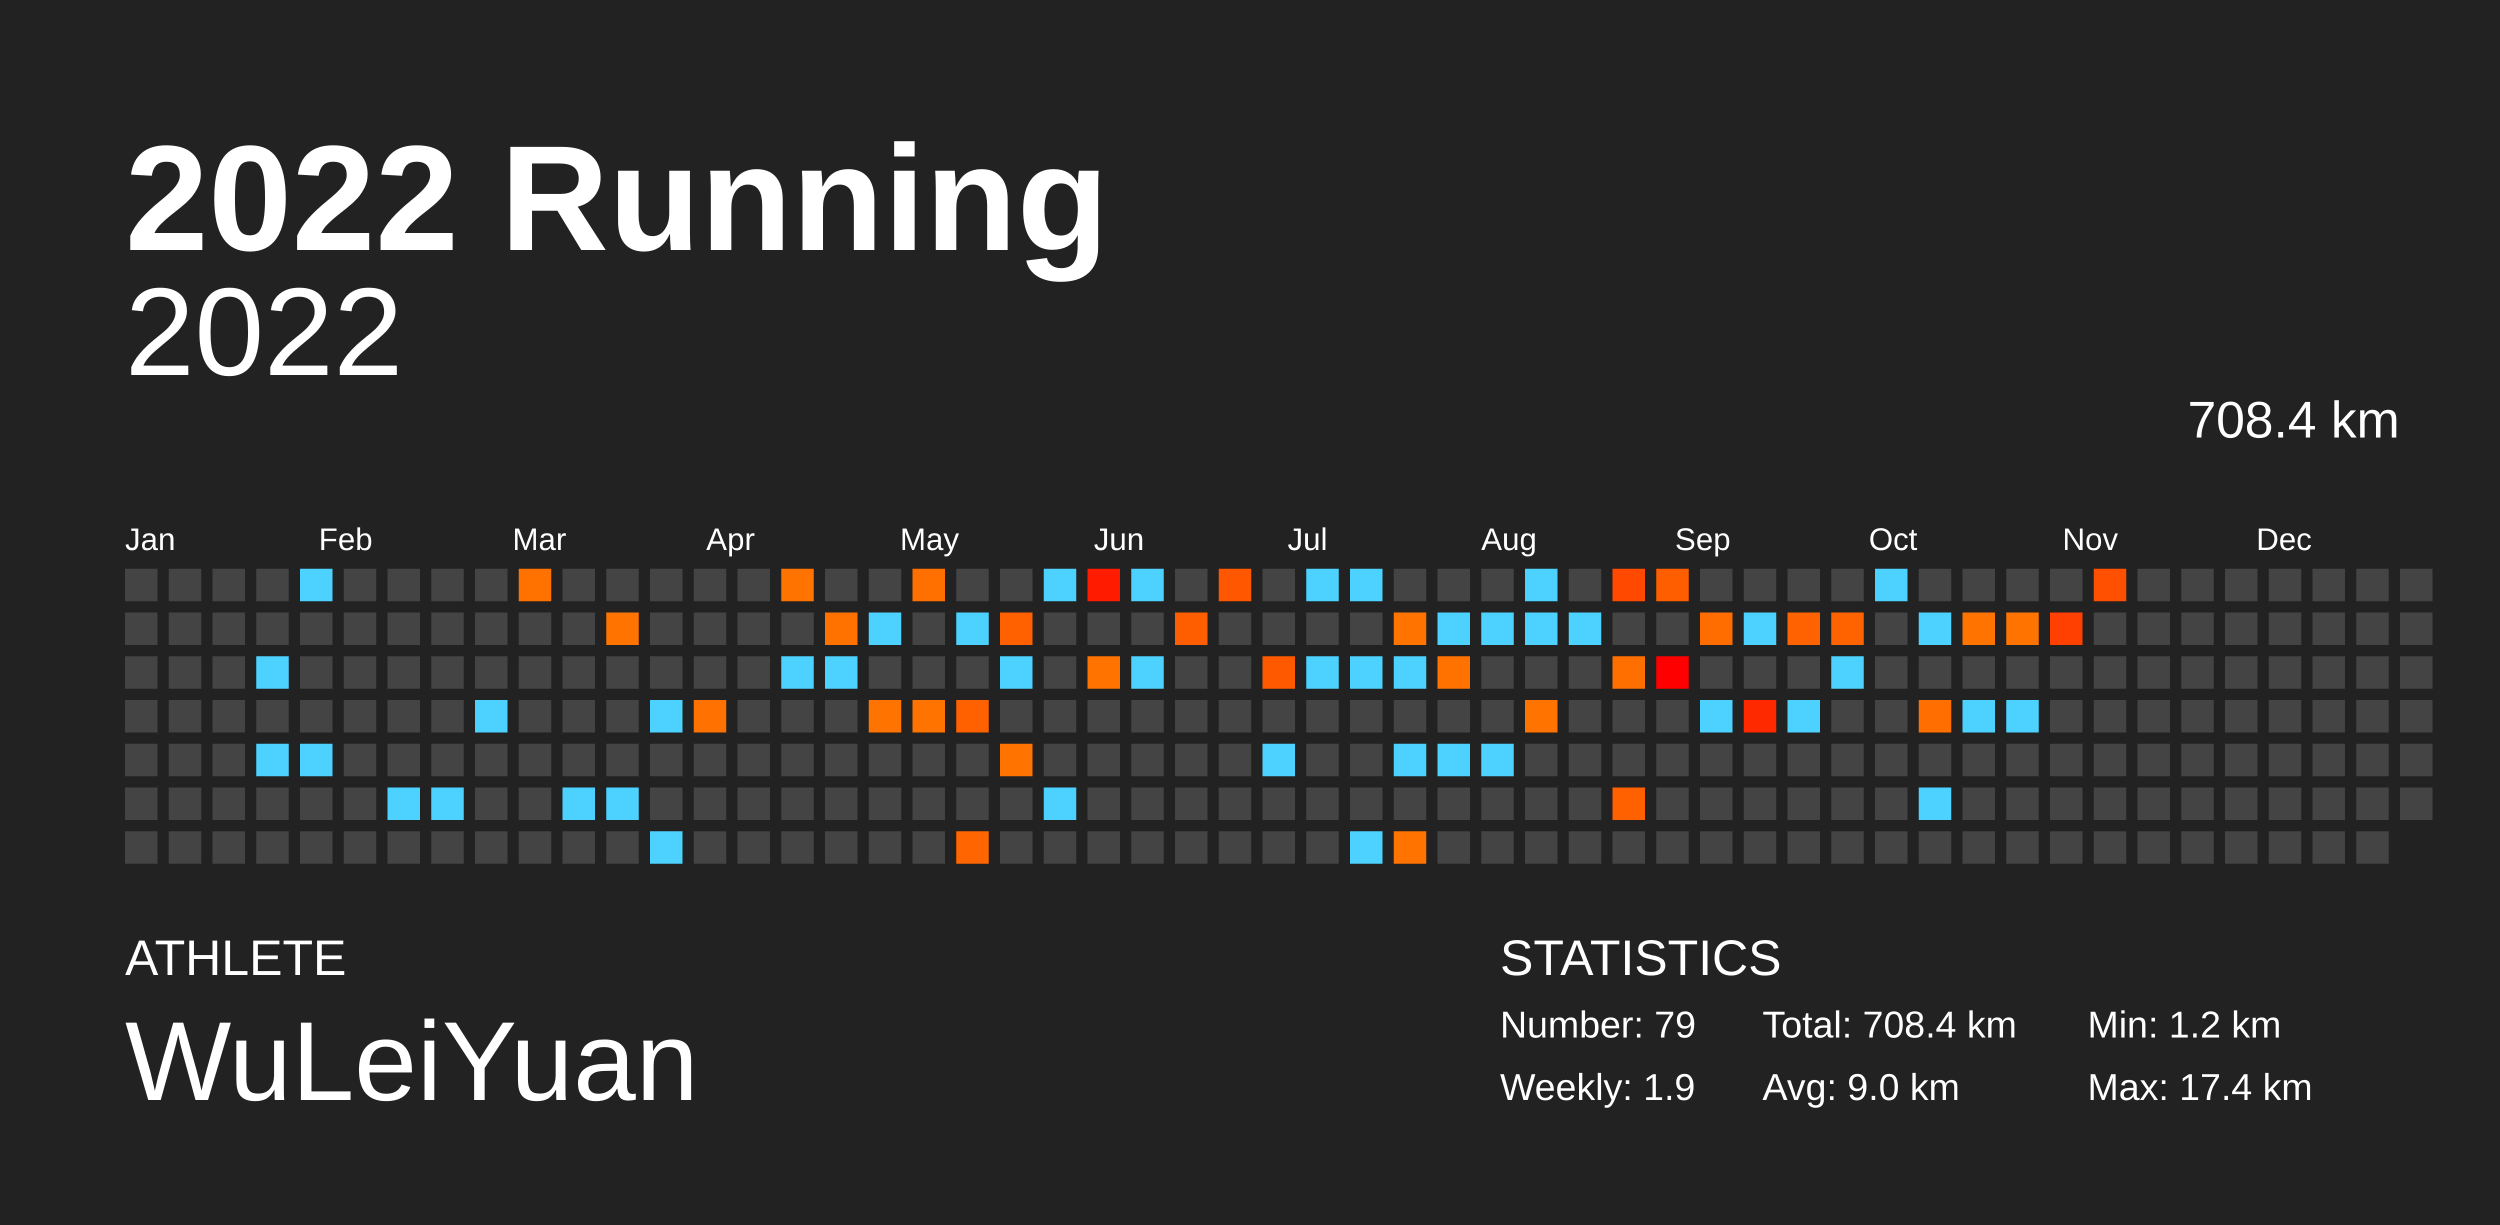
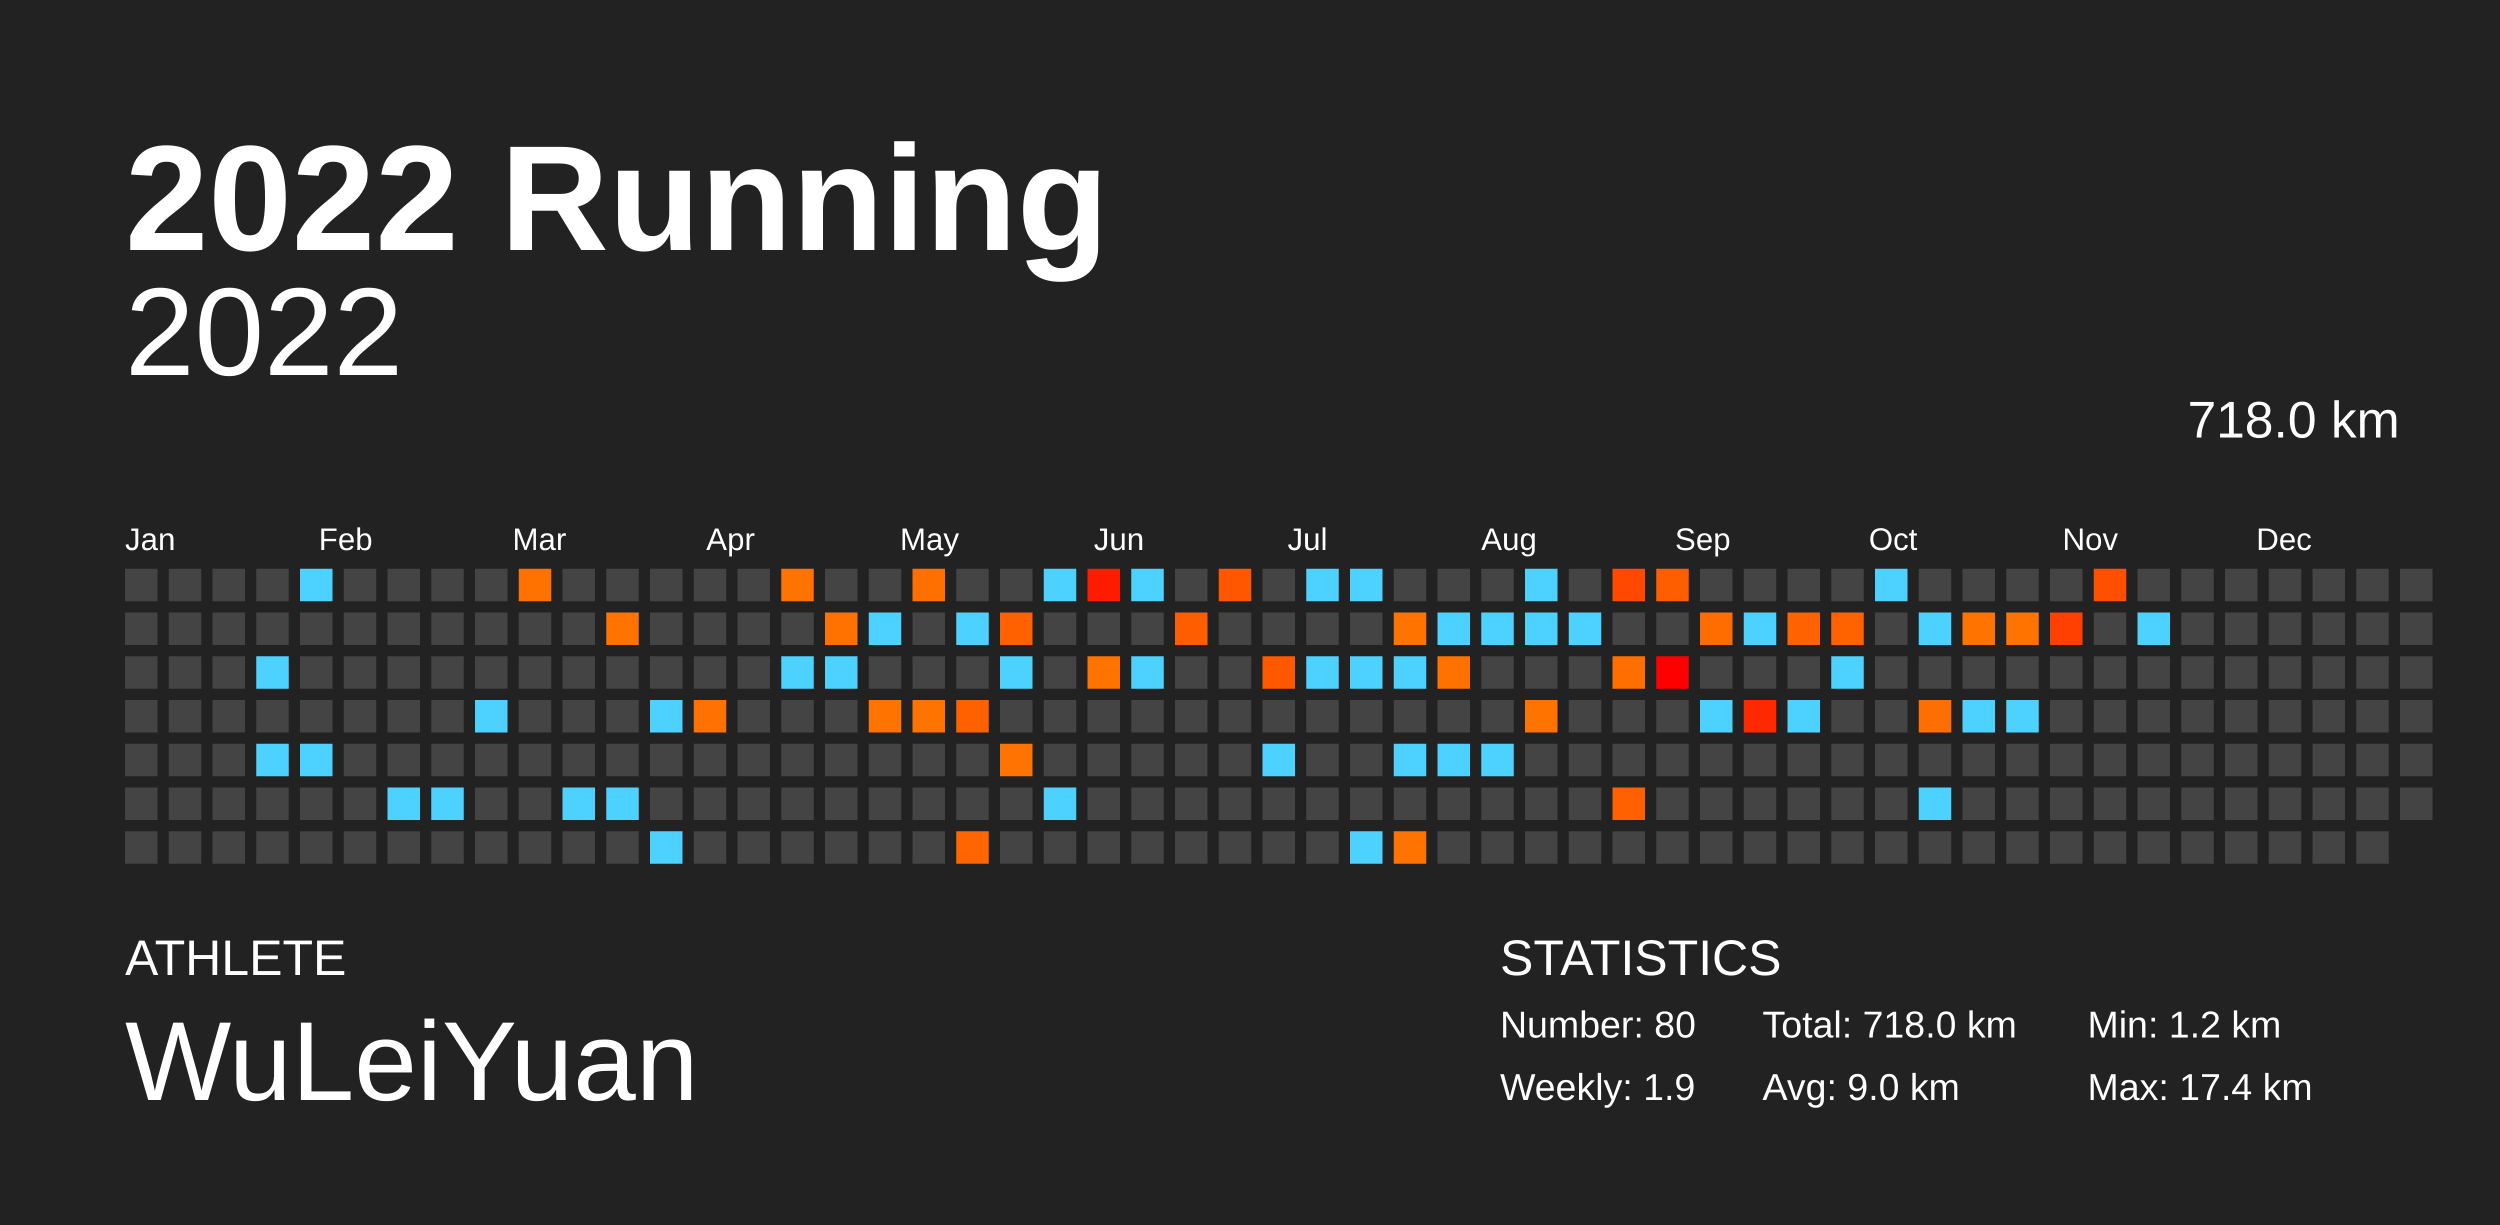
<svg xmlns="http://www.w3.org/2000/svg" baseProfile="full" height="98mm" version="1.1" viewBox="0,0,200,98" width="200mm">
  <defs />
  <rect fill="#222222" height="98" width="200" x="0" y="0" />
  <text fill="#FFFFFF" style="font-size:12px; font-family:Arial; font-weight:bold;" x="10" y="20">2022 Running</text>
  <text fill="#FFFFFF" style="font-size:4px; font-family:Arial" x="10" y="78">ATHLETE</text>
  <text fill="#FFFFFF" style="font-size:9px; font-family:Arial" x="10" y="88">WuLeiYuan</text>
  <text fill="#FFFFFF" style="font-size:4px; font-family:Arial" x="120" y="78">STATISTICS</text>
-   <text fill="#FFFFFF" style="font-size:3px; font-family:Arial" x="120" y="83">Number: 79</text>
+   <text fill="#FFFFFF" style="font-size:3px; font-family:Arial" x="120" y="83">Number: 80</text>
  <text fill="#FFFFFF" style="font-size:3px; font-family:Arial" x="120" y="88">Weekly: 1.9</text>
-   <text fill="#FFFFFF" style="font-size:3px; font-family:Arial" x="141" y="83">Total: 708.4 km</text>
+   <text fill="#FFFFFF" style="font-size:3px; font-family:Arial" x="141" y="83">Total: 718.0 km</text>
  <text fill="#FFFFFF" style="font-size:3px; font-family:Arial" x="141" y="88">Avg: 9.0 km</text>
  <text fill="#FFFFFF" style="font-size:3px; font-family:Arial" x="167" y="83">Min: 1.2 km</text>
  <text fill="#FFFFFF" style="font-size:3px; font-family:Arial" x="167" y="88">Max: 17.4 km</text>
  <text alignment-baseline="hanging" fill="#FFFFFF" style="font-size:10.0px; font-family:Arial;" x="10" y="30">2022</text>
-   <text alignment-baseline="hanging" fill="#FFFFFF" style="font-size:4.125px; font-family:Arial;" x="175" y="35">708.4 km</text>
+   <text alignment-baseline="hanging" fill="#FFFFFF" style="font-size:4.125px; font-family:Arial;" x="175" y="35">718.0 km</text>
  <text fill="#FFFFFF" style="font-size:2.5px; font-family:Arial" x="10.0" y="44">Jan</text>
  <text fill="#FFFFFF" style="font-size:2.5px; font-family:Arial" x="25.5" y="44">Feb</text>
  <text fill="#FFFFFF" style="font-size:2.5px; font-family:Arial" x="41.0" y="44">Mar</text>
  <text fill="#FFFFFF" style="font-size:2.5px; font-family:Arial" x="56.5" y="44">Apr</text>
  <text fill="#FFFFFF" style="font-size:2.5px; font-family:Arial" x="72.0" y="44">May</text>
  <text fill="#FFFFFF" style="font-size:2.5px; font-family:Arial" x="87.5" y="44">Jun</text>
  <text fill="#FFFFFF" style="font-size:2.5px; font-family:Arial" x="103.0" y="44">Jul</text>
  <text fill="#FFFFFF" style="font-size:2.5px; font-family:Arial" x="118.5" y="44">Aug</text>
  <text fill="#FFFFFF" style="font-size:2.5px; font-family:Arial" x="134.0" y="44">Sep</text>
  <text fill="#FFFFFF" style="font-size:2.5px; font-family:Arial" x="149.5" y="44">Oct</text>
  <text fill="#FFFFFF" style="font-size:2.5px; font-family:Arial" x="165.0" y="44">Nov</text>
  <text fill="#FFFFFF" style="font-size:2.5px; font-family:Arial" x="180.5" y="44">Dec</text>
  <rect fill="#444444" height="2.6" width="2.6" x="10.0" y="45.5" />
  <rect fill="#444444" height="2.6" width="2.6" x="10.0" y="49.0" />
  <rect fill="#444444" height="2.6" width="2.6" x="10.0" y="52.5" />
  <rect fill="#444444" height="2.6" width="2.6" x="10.0" y="56.0" />
  <rect fill="#444444" height="2.6" width="2.6" x="10.0" y="59.5" />
  <rect fill="#444444" height="2.6" width="2.6" x="10.0" y="63.0" />
  <rect fill="#444444" height="2.6" width="2.6" x="10.0" y="66.5" />
  <rect fill="#444444" height="2.6" width="2.6" x="13.5" y="45.5" />
  <rect fill="#444444" height="2.6" width="2.6" x="13.5" y="49.0" />
  <rect fill="#444444" height="2.6" width="2.6" x="13.5" y="52.5" />
  <rect fill="#444444" height="2.6" width="2.6" x="13.5" y="56.0" />
  <rect fill="#444444" height="2.6" width="2.6" x="13.5" y="59.5" />
  <rect fill="#444444" height="2.6" width="2.6" x="13.5" y="63.0" />
  <rect fill="#444444" height="2.6" width="2.6" x="13.5" y="66.5" />
  <rect fill="#444444" height="2.6" width="2.6" x="17.0" y="45.5" />
  <rect fill="#444444" height="2.6" width="2.6" x="17.0" y="49.0" />
  <rect fill="#444444" height="2.6" width="2.6" x="17.0" y="52.5" />
  <rect fill="#444444" height="2.6" width="2.6" x="17.0" y="56.0" />
  <rect fill="#444444" height="2.6" width="2.6" x="17.0" y="59.5" />
  <rect fill="#444444" height="2.6" width="2.6" x="17.0" y="63.0" />
  <rect fill="#444444" height="2.6" width="2.6" x="17.0" y="66.5" />
  <rect fill="#444444" height="2.6" width="2.6" x="20.5" y="45.5" />
  <rect fill="#444444" height="2.6" width="2.6" x="20.5" y="49.0" />
  <rect fill="#4dd2ff" height="2.6" width="2.6" x="20.5" y="52.5" />
  <rect fill="#444444" height="2.6" width="2.6" x="20.5" y="56.0" />
  <rect fill="#4dd2ff" height="2.6" width="2.6" x="20.5" y="59.5" />
  <rect fill="#444444" height="2.6" width="2.6" x="20.5" y="63.0" />
  <rect fill="#444444" height="2.6" width="2.6" x="20.5" y="66.5" />
  <rect fill="#4dd2ff" height="2.6" width="2.6" x="24.0" y="45.5" />
  <rect fill="#444444" height="2.6" width="2.6" x="24.0" y="49.0" />
  <rect fill="#444444" height="2.6" width="2.6" x="24.0" y="52.5" />
  <rect fill="#444444" height="2.6" width="2.6" x="24.0" y="56.0" />
  <rect fill="#4dd2ff" height="2.6" width="2.6" x="24.0" y="59.5" />
  <rect fill="#444444" height="2.6" width="2.6" x="24.0" y="63.0" />
  <rect fill="#444444" height="2.6" width="2.6" x="24.0" y="66.5" />
  <rect fill="#444444" height="2.6" width="2.6" x="27.5" y="45.5" />
  <rect fill="#444444" height="2.6" width="2.6" x="27.5" y="49.0" />
  <rect fill="#444444" height="2.6" width="2.6" x="27.5" y="52.5" />
  <rect fill="#444444" height="2.6" width="2.6" x="27.5" y="56.0" />
  <rect fill="#444444" height="2.6" width="2.6" x="27.5" y="59.5" />
  <rect fill="#444444" height="2.6" width="2.6" x="27.5" y="63.0" />
  <rect fill="#444444" height="2.6" width="2.6" x="27.5" y="66.5" />
  <rect fill="#444444" height="2.6" width="2.6" x="31.0" y="45.5" />
  <rect fill="#444444" height="2.6" width="2.6" x="31.0" y="49.0" />
  <rect fill="#444444" height="2.6" width="2.6" x="31.0" y="52.5" />
  <rect fill="#444444" height="2.6" width="2.6" x="31.0" y="56.0" />
  <rect fill="#444444" height="2.6" width="2.6" x="31.0" y="59.5" />
  <rect fill="#4dd2ff" height="2.6" width="2.6" x="31.0" y="63.0" />
  <rect fill="#444444" height="2.6" width="2.6" x="31.0" y="66.5" />
  <rect fill="#444444" height="2.6" width="2.6" x="34.5" y="45.5" />
  <rect fill="#444444" height="2.6" width="2.6" x="34.5" y="49.0" />
  <rect fill="#444444" height="2.6" width="2.6" x="34.5" y="52.5" />
  <rect fill="#444444" height="2.6" width="2.6" x="34.5" y="56.0" />
  <rect fill="#444444" height="2.6" width="2.6" x="34.5" y="59.5" />
  <rect fill="#4dd2ff" height="2.6" width="2.6" x="34.5" y="63.0" />
  <rect fill="#444444" height="2.6" width="2.6" x="34.5" y="66.5" />
  <rect fill="#444444" height="2.6" width="2.6" x="38.0" y="45.5" />
  <rect fill="#444444" height="2.6" width="2.6" x="38.0" y="49.0" />
  <rect fill="#444444" height="2.6" width="2.6" x="38.0" y="52.5" />
  <rect fill="#4dd2ff" height="2.6" width="2.6" x="38.0" y="56.0" />
  <rect fill="#444444" height="2.6" width="2.6" x="38.0" y="59.5" />
  <rect fill="#444444" height="2.6" width="2.6" x="38.0" y="63.0" />
  <rect fill="#444444" height="2.6" width="2.6" x="38.0" y="66.5" />
  <rect fill="#ff7200" height="2.6" width="2.6" x="41.5" y="45.5" />
  <rect fill="#444444" height="2.6" width="2.6" x="41.5" y="49.0" />
  <rect fill="#444444" height="2.6" width="2.6" x="41.5" y="52.5" />
  <rect fill="#444444" height="2.6" width="2.6" x="41.5" y="56.0" />
  <rect fill="#444444" height="2.6" width="2.6" x="41.5" y="59.5" />
  <rect fill="#444444" height="2.6" width="2.6" x="41.5" y="63.0" />
  <rect fill="#444444" height="2.6" width="2.6" x="41.5" y="66.5" />
  <rect fill="#444444" height="2.6" width="2.6" x="45.0" y="45.5" />
  <rect fill="#444444" height="2.6" width="2.6" x="45.0" y="49.0" />
  <rect fill="#444444" height="2.6" width="2.6" x="45.0" y="52.5" />
  <rect fill="#444444" height="2.6" width="2.6" x="45.0" y="56.0" />
  <rect fill="#444444" height="2.6" width="2.6" x="45.0" y="59.5" />
  <rect fill="#4dd2ff" height="2.6" width="2.6" x="45.0" y="63.0" />
  <rect fill="#444444" height="2.6" width="2.6" x="45.0" y="66.5" />
  <rect fill="#444444" height="2.6" width="2.6" x="48.5" y="45.5" />
  <rect fill="#ff7400" height="2.6" width="2.6" x="48.5" y="49.0" />
  <rect fill="#444444" height="2.6" width="2.6" x="48.5" y="52.5" />
  <rect fill="#444444" height="2.6" width="2.6" x="48.5" y="56.0" />
  <rect fill="#444444" height="2.6" width="2.6" x="48.5" y="59.5" />
  <rect fill="#4dd2ff" height="2.6" width="2.6" x="48.5" y="63.0" />
  <rect fill="#444444" height="2.6" width="2.6" x="48.5" y="66.5" />
  <rect fill="#444444" height="2.6" width="2.6" x="52.0" y="45.5" />
  <rect fill="#444444" height="2.6" width="2.6" x="52.0" y="49.0" />
  <rect fill="#444444" height="2.6" width="2.6" x="52.0" y="52.5" />
  <rect fill="#4dd2ff" height="2.6" width="2.6" x="52.0" y="56.0" />
  <rect fill="#444444" height="2.6" width="2.6" x="52.0" y="59.5" />
  <rect fill="#444444" height="2.6" width="2.6" x="52.0" y="63.0" />
  <rect fill="#4dd2ff" height="2.6" width="2.6" x="52.0" y="66.5" />
  <rect fill="#444444" height="2.6" width="2.6" x="55.5" y="45.5" />
  <rect fill="#444444" height="2.6" width="2.6" x="55.5" y="49.0" />
  <rect fill="#444444" height="2.6" width="2.6" x="55.5" y="52.5" />
  <rect fill="#ff7100" height="2.6" width="2.6" x="55.5" y="56.0" />
  <rect fill="#444444" height="2.6" width="2.6" x="55.5" y="59.5" />
  <rect fill="#444444" height="2.6" width="2.6" x="55.5" y="63.0" />
  <rect fill="#444444" height="2.6" width="2.6" x="55.5" y="66.5" />
  <rect fill="#444444" height="2.6" width="2.6" x="59.0" y="45.5" />
  <rect fill="#444444" height="2.6" width="2.6" x="59.0" y="49.0" />
  <rect fill="#444444" height="2.6" width="2.6" x="59.0" y="52.5" />
  <rect fill="#444444" height="2.6" width="2.6" x="59.0" y="56.0" />
  <rect fill="#444444" height="2.6" width="2.6" x="59.0" y="59.5" />
  <rect fill="#444444" height="2.6" width="2.6" x="59.0" y="63.0" />
  <rect fill="#444444" height="2.6" width="2.6" x="59.0" y="66.5" />
  <rect fill="#ff7300" height="2.6" width="2.6" x="62.5" y="45.5" />
  <rect fill="#444444" height="2.6" width="2.6" x="62.5" y="49.0" />
  <rect fill="#4dd2ff" height="2.6" width="2.6" x="62.5" y="52.5" />
  <rect fill="#444444" height="2.6" width="2.6" x="62.5" y="56.0" />
  <rect fill="#444444" height="2.6" width="2.6" x="62.5" y="59.5" />
  <rect fill="#444444" height="2.6" width="2.6" x="62.5" y="63.0" />
  <rect fill="#444444" height="2.6" width="2.6" x="62.5" y="66.5" />
  <rect fill="#444444" height="2.6" width="2.6" x="66.0" y="45.5" />
  <rect fill="#ff7200" height="2.6" width="2.6" x="66.0" y="49.0" />
  <rect fill="#4dd2ff" height="2.6" width="2.6" x="66.0" y="52.5" />
  <rect fill="#444444" height="2.6" width="2.6" x="66.0" y="56.0" />
  <rect fill="#444444" height="2.6" width="2.6" x="66.0" y="59.5" />
  <rect fill="#444444" height="2.6" width="2.6" x="66.0" y="63.0" />
  <rect fill="#444444" height="2.6" width="2.6" x="66.0" y="66.5" />
  <rect fill="#444444" height="2.6" width="2.6" x="69.5" y="45.5" />
  <rect fill="#4dd2ff" height="2.6" width="2.6" x="69.5" y="49.0" />
  <rect fill="#444444" height="2.6" width="2.6" x="69.5" y="52.5" />
  <rect fill="#ff7300" height="2.6" width="2.6" x="69.5" y="56.0" />
  <rect fill="#444444" height="2.6" width="2.6" x="69.5" y="59.5" />
  <rect fill="#444444" height="2.6" width="2.6" x="69.5" y="63.0" />
  <rect fill="#444444" height="2.6" width="2.6" x="69.5" y="66.5" />
  <rect fill="#ff7000" height="2.6" width="2.6" x="73.0" y="45.5" />
  <rect fill="#444444" height="2.6" width="2.6" x="73.0" y="49.0" />
  <rect fill="#444444" height="2.6" width="2.6" x="73.0" y="52.5" />
  <rect fill="#ff7400" height="2.6" width="2.6" x="73.0" y="56.0" />
  <rect fill="#444444" height="2.6" width="2.6" x="73.0" y="59.5" />
  <rect fill="#444444" height="2.6" width="2.6" x="73.0" y="63.0" />
  <rect fill="#444444" height="2.6" width="2.6" x="73.0" y="66.5" />
  <rect fill="#444444" height="2.6" width="2.6" x="76.5" y="45.5" />
  <rect fill="#4dd2ff" height="2.6" width="2.6" x="76.5" y="49.0" />
  <rect fill="#444444" height="2.6" width="2.6" x="76.5" y="52.5" />
  <rect fill="#ff6100" height="2.6" width="2.6" x="76.5" y="56.0" />
  <rect fill="#444444" height="2.6" width="2.6" x="76.5" y="59.5" />
  <rect fill="#444444" height="2.6" width="2.6" x="76.5" y="63.0" />
  <rect fill="#ff6500" height="2.6" width="2.6" x="76.5" y="66.5" />
  <rect fill="#444444" height="2.6" width="2.6" x="80.0" y="45.5" />
  <rect fill="#ff6000" height="2.6" width="2.6" x="80.0" y="49.0" />
  <rect fill="#4dd2ff" height="2.6" width="2.6" x="80.0" y="52.5" />
  <rect fill="#444444" height="2.6" width="2.6" x="80.0" y="56.0" />
  <rect fill="#ff7400" height="2.6" width="2.6" x="80.0" y="59.5" />
  <rect fill="#444444" height="2.6" width="2.6" x="80.0" y="63.0" />
  <rect fill="#444444" height="2.6" width="2.6" x="80.0" y="66.5" />
  <rect fill="#4dd2ff" height="2.6" width="2.6" x="83.5" y="45.5" />
  <rect fill="#444444" height="2.6" width="2.6" x="83.5" y="49.0" />
  <rect fill="#444444" height="2.6" width="2.6" x="83.5" y="52.5" />
  <rect fill="#444444" height="2.6" width="2.6" x="83.5" y="56.0" />
  <rect fill="#444444" height="2.6" width="2.6" x="83.5" y="59.5" />
  <rect fill="#4dd2ff" height="2.6" width="2.6" x="83.5" y="63.0" />
  <rect fill="#444444" height="2.6" width="2.6" x="83.5" y="66.5" />
  <rect fill="#ff1b00" height="2.6" width="2.6" x="87.0" y="45.5" />
  <rect fill="#444444" height="2.6" width="2.6" x="87.0" y="49.0" />
  <rect fill="#ff7400" height="2.6" width="2.6" x="87.0" y="52.5" />
  <rect fill="#444444" height="2.6" width="2.6" x="87.0" y="56.0" />
  <rect fill="#444444" height="2.6" width="2.6" x="87.0" y="59.5" />
  <rect fill="#444444" height="2.6" width="2.6" x="87.0" y="63.0" />
  <rect fill="#444444" height="2.6" width="2.6" x="87.0" y="66.5" />
  <rect fill="#4dd2ff" height="2.6" width="2.6" x="90.5" y="45.5" />
  <rect fill="#444444" height="2.6" width="2.6" x="90.5" y="49.0" />
  <rect fill="#4dd2ff" height="2.6" width="2.6" x="90.5" y="52.5" />
  <rect fill="#444444" height="2.6" width="2.6" x="90.5" y="56.0" />
  <rect fill="#444444" height="2.6" width="2.6" x="90.5" y="59.5" />
  <rect fill="#444444" height="2.6" width="2.6" x="90.5" y="63.0" />
  <rect fill="#444444" height="2.6" width="2.6" x="90.5" y="66.5" />
  <rect fill="#444444" height="2.6" width="2.6" x="94.0" y="45.5" />
  <rect fill="#ff5e00" height="2.6" width="2.6" x="94.0" y="49.0" />
  <rect fill="#444444" height="2.6" width="2.6" x="94.0" y="52.5" />
  <rect fill="#444444" height="2.6" width="2.6" x="94.0" y="56.0" />
  <rect fill="#444444" height="2.6" width="2.6" x="94.0" y="59.5" />
  <rect fill="#444444" height="2.6" width="2.6" x="94.0" y="63.0" />
  <rect fill="#444444" height="2.6" width="2.6" x="94.0" y="66.5" />
  <rect fill="#ff5700" height="2.6" width="2.6" x="97.5" y="45.5" />
  <rect fill="#444444" height="2.6" width="2.6" x="97.5" y="49.0" />
  <rect fill="#444444" height="2.6" width="2.6" x="97.5" y="52.5" />
  <rect fill="#444444" height="2.6" width="2.6" x="97.5" y="56.0" />
  <rect fill="#444444" height="2.6" width="2.6" x="97.5" y="59.5" />
  <rect fill="#444444" height="2.6" width="2.6" x="97.5" y="63.0" />
  <rect fill="#444444" height="2.6" width="2.6" x="97.5" y="66.5" />
  <rect fill="#444444" height="2.6" width="2.6" x="101.0" y="45.5" />
  <rect fill="#444444" height="2.6" width="2.6" x="101.0" y="49.0" />
  <rect fill="#ff5900" height="2.6" width="2.6" x="101.0" y="52.5" />
  <rect fill="#444444" height="2.6" width="2.6" x="101.0" y="56.0" />
  <rect fill="#4dd2ff" height="2.6" width="2.6" x="101.0" y="59.5" />
  <rect fill="#444444" height="2.6" width="2.6" x="101.0" y="63.0" />
  <rect fill="#444444" height="2.6" width="2.6" x="101.0" y="66.5" />
  <rect fill="#4dd2ff" height="2.6" width="2.6" x="104.5" y="45.5" />
  <rect fill="#444444" height="2.6" width="2.6" x="104.5" y="49.0" />
  <rect fill="#4dd2ff" height="2.6" width="2.6" x="104.5" y="52.5" />
  <rect fill="#444444" height="2.6" width="2.6" x="104.5" y="56.0" />
  <rect fill="#444444" height="2.6" width="2.6" x="104.5" y="59.5" />
  <rect fill="#444444" height="2.6" width="2.6" x="104.5" y="63.0" />
  <rect fill="#444444" height="2.6" width="2.6" x="104.5" y="66.5" />
  <rect fill="#4dd2ff" height="2.6" width="2.6" x="108.0" y="45.5" />
  <rect fill="#444444" height="2.6" width="2.6" x="108.0" y="49.0" />
  <rect fill="#4dd2ff" height="2.6" width="2.6" x="108.0" y="52.5" />
  <rect fill="#444444" height="2.6" width="2.6" x="108.0" y="56.0" />
  <rect fill="#444444" height="2.6" width="2.6" x="108.0" y="59.5" />
  <rect fill="#444444" height="2.6" width="2.6" x="108.0" y="63.0" />
  <rect fill="#4dd2ff" height="2.6" width="2.6" x="108.0" y="66.5" />
  <rect fill="#444444" height="2.6" width="2.6" x="111.5" y="45.5" />
  <rect fill="#ff7300" height="2.6" width="2.6" x="111.5" y="49.0" />
  <rect fill="#4dd2ff" height="2.6" width="2.6" x="111.5" y="52.5" />
  <rect fill="#444444" height="2.6" width="2.6" x="111.5" y="56.0" />
  <rect fill="#4dd2ff" height="2.6" width="2.6" x="111.5" y="59.5" />
  <rect fill="#444444" height="2.6" width="2.6" x="111.5" y="63.0" />
  <rect fill="#ff7300" height="2.6" width="2.6" x="111.5" y="66.5" />
  <rect fill="#444444" height="2.6" width="2.6" x="115.0" y="45.5" />
  <rect fill="#4dd2ff" height="2.6" width="2.6" x="115.0" y="49.0" />
  <rect fill="#ff7200" height="2.6" width="2.6" x="115.0" y="52.5" />
  <rect fill="#444444" height="2.6" width="2.6" x="115.0" y="56.0" />
  <rect fill="#4dd2ff" height="2.6" width="2.6" x="115.0" y="59.5" />
  <rect fill="#444444" height="2.6" width="2.6" x="115.0" y="63.0" />
  <rect fill="#444444" height="2.6" width="2.6" x="115.0" y="66.5" />
  <rect fill="#444444" height="2.6" width="2.6" x="118.5" y="45.5" />
  <rect fill="#4dd2ff" height="2.6" width="2.6" x="118.5" y="49.0" />
  <rect fill="#444444" height="2.6" width="2.6" x="118.5" y="52.5" />
  <rect fill="#444444" height="2.6" width="2.6" x="118.5" y="56.0" />
  <rect fill="#4dd2ff" height="2.6" width="2.6" x="118.5" y="59.5" />
  <rect fill="#444444" height="2.6" width="2.6" x="118.5" y="63.0" />
  <rect fill="#444444" height="2.6" width="2.6" x="118.5" y="66.5" />
  <rect fill="#4dd2ff" height="2.6" width="2.6" x="122.0" y="45.5" />
  <rect fill="#4dd2ff" height="2.6" width="2.6" x="122.0" y="49.0" />
  <rect fill="#444444" height="2.6" width="2.6" x="122.0" y="52.5" />
  <rect fill="#ff7400" height="2.6" width="2.6" x="122.0" y="56.0" />
  <rect fill="#444444" height="2.6" width="2.6" x="122.0" y="59.5" />
  <rect fill="#444444" height="2.6" width="2.6" x="122.0" y="63.0" />
  <rect fill="#444444" height="2.6" width="2.6" x="122.0" y="66.5" />
  <rect fill="#444444" height="2.6" width="2.6" x="125.5" y="45.5" />
  <rect fill="#4dd2ff" height="2.6" width="2.6" x="125.5" y="49.0" />
  <rect fill="#444444" height="2.6" width="2.6" x="125.5" y="52.5" />
  <rect fill="#444444" height="2.6" width="2.6" x="125.5" y="56.0" />
  <rect fill="#444444" height="2.6" width="2.6" x="125.5" y="59.5" />
  <rect fill="#444444" height="2.6" width="2.6" x="125.5" y="63.0" />
  <rect fill="#444444" height="2.6" width="2.6" x="125.5" y="66.5" />
  <rect fill="#ff4900" height="2.6" width="2.6" x="129.0" y="45.5" />
  <rect fill="#444444" height="2.6" width="2.6" x="129.0" y="49.0" />
  <rect fill="#ff6f00" height="2.6" width="2.6" x="129.0" y="52.5" />
  <rect fill="#444444" height="2.6" width="2.6" x="129.0" y="56.0" />
  <rect fill="#444444" height="2.6" width="2.6" x="129.0" y="59.5" />
  <rect fill="#ff6000" height="2.6" width="2.6" x="129.0" y="63.0" />
  <rect fill="#444444" height="2.6" width="2.6" x="129.0" y="66.5" />
  <rect fill="#ff5e00" height="2.6" width="2.6" x="132.5" y="45.5" />
  <rect fill="#444444" height="2.6" width="2.6" x="132.5" y="49.0" />
  <rect fill="#ff0000" height="2.6" width="2.6" x="132.5" y="52.5" />
  <rect fill="#444444" height="2.6" width="2.6" x="132.5" y="56.0" />
  <rect fill="#444444" height="2.6" width="2.6" x="132.5" y="59.5" />
  <rect fill="#444444" height="2.6" width="2.6" x="132.5" y="63.0" />
  <rect fill="#444444" height="2.6" width="2.6" x="132.5" y="66.5" />
  <rect fill="#444444" height="2.6" width="2.6" x="136.0" y="45.5" />
  <rect fill="#ff6c00" height="2.6" width="2.6" x="136.0" y="49.0" />
  <rect fill="#444444" height="2.6" width="2.6" x="136.0" y="52.5" />
  <rect fill="#4dd2ff" height="2.6" width="2.6" x="136.0" y="56.0" />
  <rect fill="#444444" height="2.6" width="2.6" x="136.0" y="59.5" />
  <rect fill="#444444" height="2.6" width="2.6" x="136.0" y="63.0" />
  <rect fill="#444444" height="2.6" width="2.6" x="136.0" y="66.5" />
  <rect fill="#444444" height="2.6" width="2.6" x="139.5" y="45.5" />
  <rect fill="#4dd2ff" height="2.6" width="2.6" x="139.5" y="49.0" />
  <rect fill="#444444" height="2.6" width="2.6" x="139.5" y="52.5" />
  <rect fill="#ff2900" height="2.6" width="2.6" x="139.5" y="56.0" />
  <rect fill="#444444" height="2.6" width="2.6" x="139.5" y="59.5" />
  <rect fill="#444444" height="2.6" width="2.6" x="139.5" y="63.0" />
  <rect fill="#444444" height="2.6" width="2.6" x="139.5" y="66.5" />
  <rect fill="#444444" height="2.6" width="2.6" x="143.0" y="45.5" />
  <rect fill="#ff6200" height="2.6" width="2.6" x="143.0" y="49.0" />
  <rect fill="#444444" height="2.6" width="2.6" x="143.0" y="52.5" />
  <rect fill="#4dd2ff" height="2.6" width="2.6" x="143.0" y="56.0" />
  <rect fill="#444444" height="2.6" width="2.6" x="143.0" y="59.5" />
  <rect fill="#444444" height="2.6" width="2.6" x="143.0" y="63.0" />
  <rect fill="#444444" height="2.6" width="2.6" x="143.0" y="66.5" />
  <rect fill="#444444" height="2.6" width="2.6" x="146.5" y="45.5" />
  <rect fill="#ff6300" height="2.6" width="2.6" x="146.5" y="49.0" />
  <rect fill="#4dd2ff" height="2.6" width="2.6" x="146.5" y="52.5" />
  <rect fill="#444444" height="2.6" width="2.6" x="146.5" y="56.0" />
  <rect fill="#444444" height="2.6" width="2.6" x="146.5" y="59.5" />
  <rect fill="#444444" height="2.6" width="2.6" x="146.5" y="63.0" />
  <rect fill="#444444" height="2.6" width="2.6" x="146.5" y="66.5" />
  <rect fill="#4dd2ff" height="2.6" width="2.6" x="150.0" y="45.5" />
  <rect fill="#444444" height="2.6" width="2.6" x="150.0" y="49.0" />
  <rect fill="#444444" height="2.6" width="2.6" x="150.0" y="52.5" />
  <rect fill="#444444" height="2.6" width="2.6" x="150.0" y="56.0" />
  <rect fill="#444444" height="2.6" width="2.6" x="150.0" y="59.5" />
  <rect fill="#444444" height="2.6" width="2.6" x="150.0" y="63.0" />
  <rect fill="#444444" height="2.6" width="2.6" x="150.0" y="66.5" />
  <rect fill="#444444" height="2.6" width="2.6" x="153.5" y="45.5" />
  <rect fill="#4dd2ff" height="2.6" width="2.6" x="153.5" y="49.0" />
  <rect fill="#444444" height="2.6" width="2.6" x="153.5" y="52.5" />
  <rect fill="#ff6e00" height="2.6" width="2.6" x="153.5" y="56.0" />
  <rect fill="#444444" height="2.6" width="2.6" x="153.5" y="59.5" />
  <rect fill="#4dd2ff" height="2.6" width="2.6" x="153.5" y="63.0" />
  <rect fill="#444444" height="2.6" width="2.6" x="153.5" y="66.5" />
  <rect fill="#444444" height="2.6" width="2.6" x="157.0" y="45.5" />
  <rect fill="#ff7300" height="2.6" width="2.6" x="157.0" y="49.0" />
  <rect fill="#444444" height="2.6" width="2.6" x="157.0" y="52.5" />
  <rect fill="#4dd2ff" height="2.6" width="2.6" x="157.0" y="56.0" />
  <rect fill="#444444" height="2.6" width="2.6" x="157.0" y="59.5" />
  <rect fill="#444444" height="2.6" width="2.6" x="157.0" y="63.0" />
  <rect fill="#444444" height="2.6" width="2.6" x="157.0" y="66.5" />
  <rect fill="#444444" height="2.6" width="2.6" x="160.5" y="45.5" />
  <rect fill="#ff7400" height="2.6" width="2.6" x="160.5" y="49.0" />
  <rect fill="#444444" height="2.6" width="2.6" x="160.5" y="52.5" />
  <rect fill="#4dd2ff" height="2.6" width="2.6" x="160.5" y="56.0" />
  <rect fill="#444444" height="2.6" width="2.6" x="160.5" y="59.5" />
  <rect fill="#444444" height="2.6" width="2.6" x="160.5" y="63.0" />
  <rect fill="#444444" height="2.6" width="2.6" x="160.5" y="66.5" />
  <rect fill="#444444" height="2.6" width="2.6" x="164.0" y="45.5" />
  <rect fill="#ff4000" height="2.6" width="2.6" x="164.0" y="49.0" />
  <rect fill="#444444" height="2.6" width="2.6" x="164.0" y="52.5" />
  <rect fill="#444444" height="2.6" width="2.6" x="164.0" y="56.0" />
  <rect fill="#444444" height="2.6" width="2.6" x="164.0" y="59.5" />
  <rect fill="#444444" height="2.6" width="2.6" x="164.0" y="63.0" />
  <rect fill="#444444" height="2.6" width="2.6" x="164.0" y="66.5" />
  <rect fill="#ff4f00" height="2.6" width="2.6" x="167.5" y="45.5" />
  <rect fill="#444444" height="2.6" width="2.6" x="167.5" y="49.0" />
  <rect fill="#444444" height="2.6" width="2.6" x="167.5" y="52.5" />
  <rect fill="#444444" height="2.6" width="2.6" x="167.5" y="56.0" />
  <rect fill="#444444" height="2.6" width="2.6" x="167.5" y="59.5" />
  <rect fill="#444444" height="2.6" width="2.6" x="167.5" y="63.0" />
  <rect fill="#444444" height="2.6" width="2.6" x="167.5" y="66.5" />
  <rect fill="#444444" height="2.6" width="2.6" x="171.0" y="45.5" />
-   <rect fill="#444444" height="2.6" width="2.6" x="171.0" y="49.0" />
+   <rect fill="#4dd2ff" height="2.6" width="2.6" x="171.0" y="49.0" />
  <rect fill="#444444" height="2.6" width="2.6" x="171.0" y="52.5" />
  <rect fill="#444444" height="2.6" width="2.6" x="171.0" y="56.0" />
  <rect fill="#444444" height="2.6" width="2.6" x="171.0" y="59.5" />
  <rect fill="#444444" height="2.6" width="2.6" x="171.0" y="63.0" />
  <rect fill="#444444" height="2.6" width="2.6" x="171.0" y="66.5" />
  <rect fill="#444444" height="2.6" width="2.6" x="174.5" y="45.5" />
  <rect fill="#444444" height="2.6" width="2.6" x="174.5" y="49.0" />
  <rect fill="#444444" height="2.6" width="2.6" x="174.5" y="52.5" />
  <rect fill="#444444" height="2.6" width="2.6" x="174.5" y="56.0" />
  <rect fill="#444444" height="2.6" width="2.6" x="174.5" y="59.5" />
  <rect fill="#444444" height="2.6" width="2.6" x="174.5" y="63.0" />
  <rect fill="#444444" height="2.6" width="2.6" x="174.5" y="66.5" />
  <rect fill="#444444" height="2.6" width="2.6" x="178.0" y="45.5" />
  <rect fill="#444444" height="2.6" width="2.6" x="178.0" y="49.0" />
  <rect fill="#444444" height="2.6" width="2.6" x="178.0" y="52.5" />
  <rect fill="#444444" height="2.6" width="2.6" x="178.0" y="56.0" />
  <rect fill="#444444" height="2.6" width="2.6" x="178.0" y="59.5" />
  <rect fill="#444444" height="2.6" width="2.6" x="178.0" y="63.0" />
  <rect fill="#444444" height="2.6" width="2.6" x="178.0" y="66.5" />
  <rect fill="#444444" height="2.6" width="2.6" x="181.5" y="45.5" />
  <rect fill="#444444" height="2.6" width="2.6" x="181.5" y="49.0" />
  <rect fill="#444444" height="2.6" width="2.6" x="181.5" y="52.5" />
  <rect fill="#444444" height="2.6" width="2.6" x="181.5" y="56.0" />
  <rect fill="#444444" height="2.6" width="2.6" x="181.5" y="59.5" />
  <rect fill="#444444" height="2.6" width="2.6" x="181.5" y="63.0" />
  <rect fill="#444444" height="2.6" width="2.6" x="181.5" y="66.5" />
  <rect fill="#444444" height="2.6" width="2.6" x="185.0" y="45.5" />
  <rect fill="#444444" height="2.6" width="2.6" x="185.0" y="49.0" />
  <rect fill="#444444" height="2.6" width="2.6" x="185.0" y="52.5" />
  <rect fill="#444444" height="2.6" width="2.6" x="185.0" y="56.0" />
  <rect fill="#444444" height="2.6" width="2.6" x="185.0" y="59.5" />
  <rect fill="#444444" height="2.6" width="2.6" x="185.0" y="63.0" />
  <rect fill="#444444" height="2.6" width="2.6" x="185.0" y="66.5" />
  <rect fill="#444444" height="2.6" width="2.6" x="188.5" y="45.5" />
  <rect fill="#444444" height="2.6" width="2.6" x="188.5" y="49.0" />
  <rect fill="#444444" height="2.6" width="2.6" x="188.5" y="52.5" />
  <rect fill="#444444" height="2.6" width="2.6" x="188.5" y="56.0" />
  <rect fill="#444444" height="2.6" width="2.6" x="188.5" y="59.5" />
  <rect fill="#444444" height="2.6" width="2.6" x="188.5" y="63.0" />
  <rect fill="#444444" height="2.6" width="2.6" x="188.5" y="66.5" />
  <rect fill="#444444" height="2.6" width="2.6" x="192.0" y="45.5" />
  <rect fill="#444444" height="2.6" width="2.6" x="192.0" y="49.0" />
  <rect fill="#444444" height="2.6" width="2.6" x="192.0" y="52.5" />
  <rect fill="#444444" height="2.6" width="2.6" x="192.0" y="56.0" />
  <rect fill="#444444" height="2.6" width="2.6" x="192.0" y="59.5" />
  <rect fill="#444444" height="2.6" width="2.6" x="192.0" y="63.0" />
</svg>
